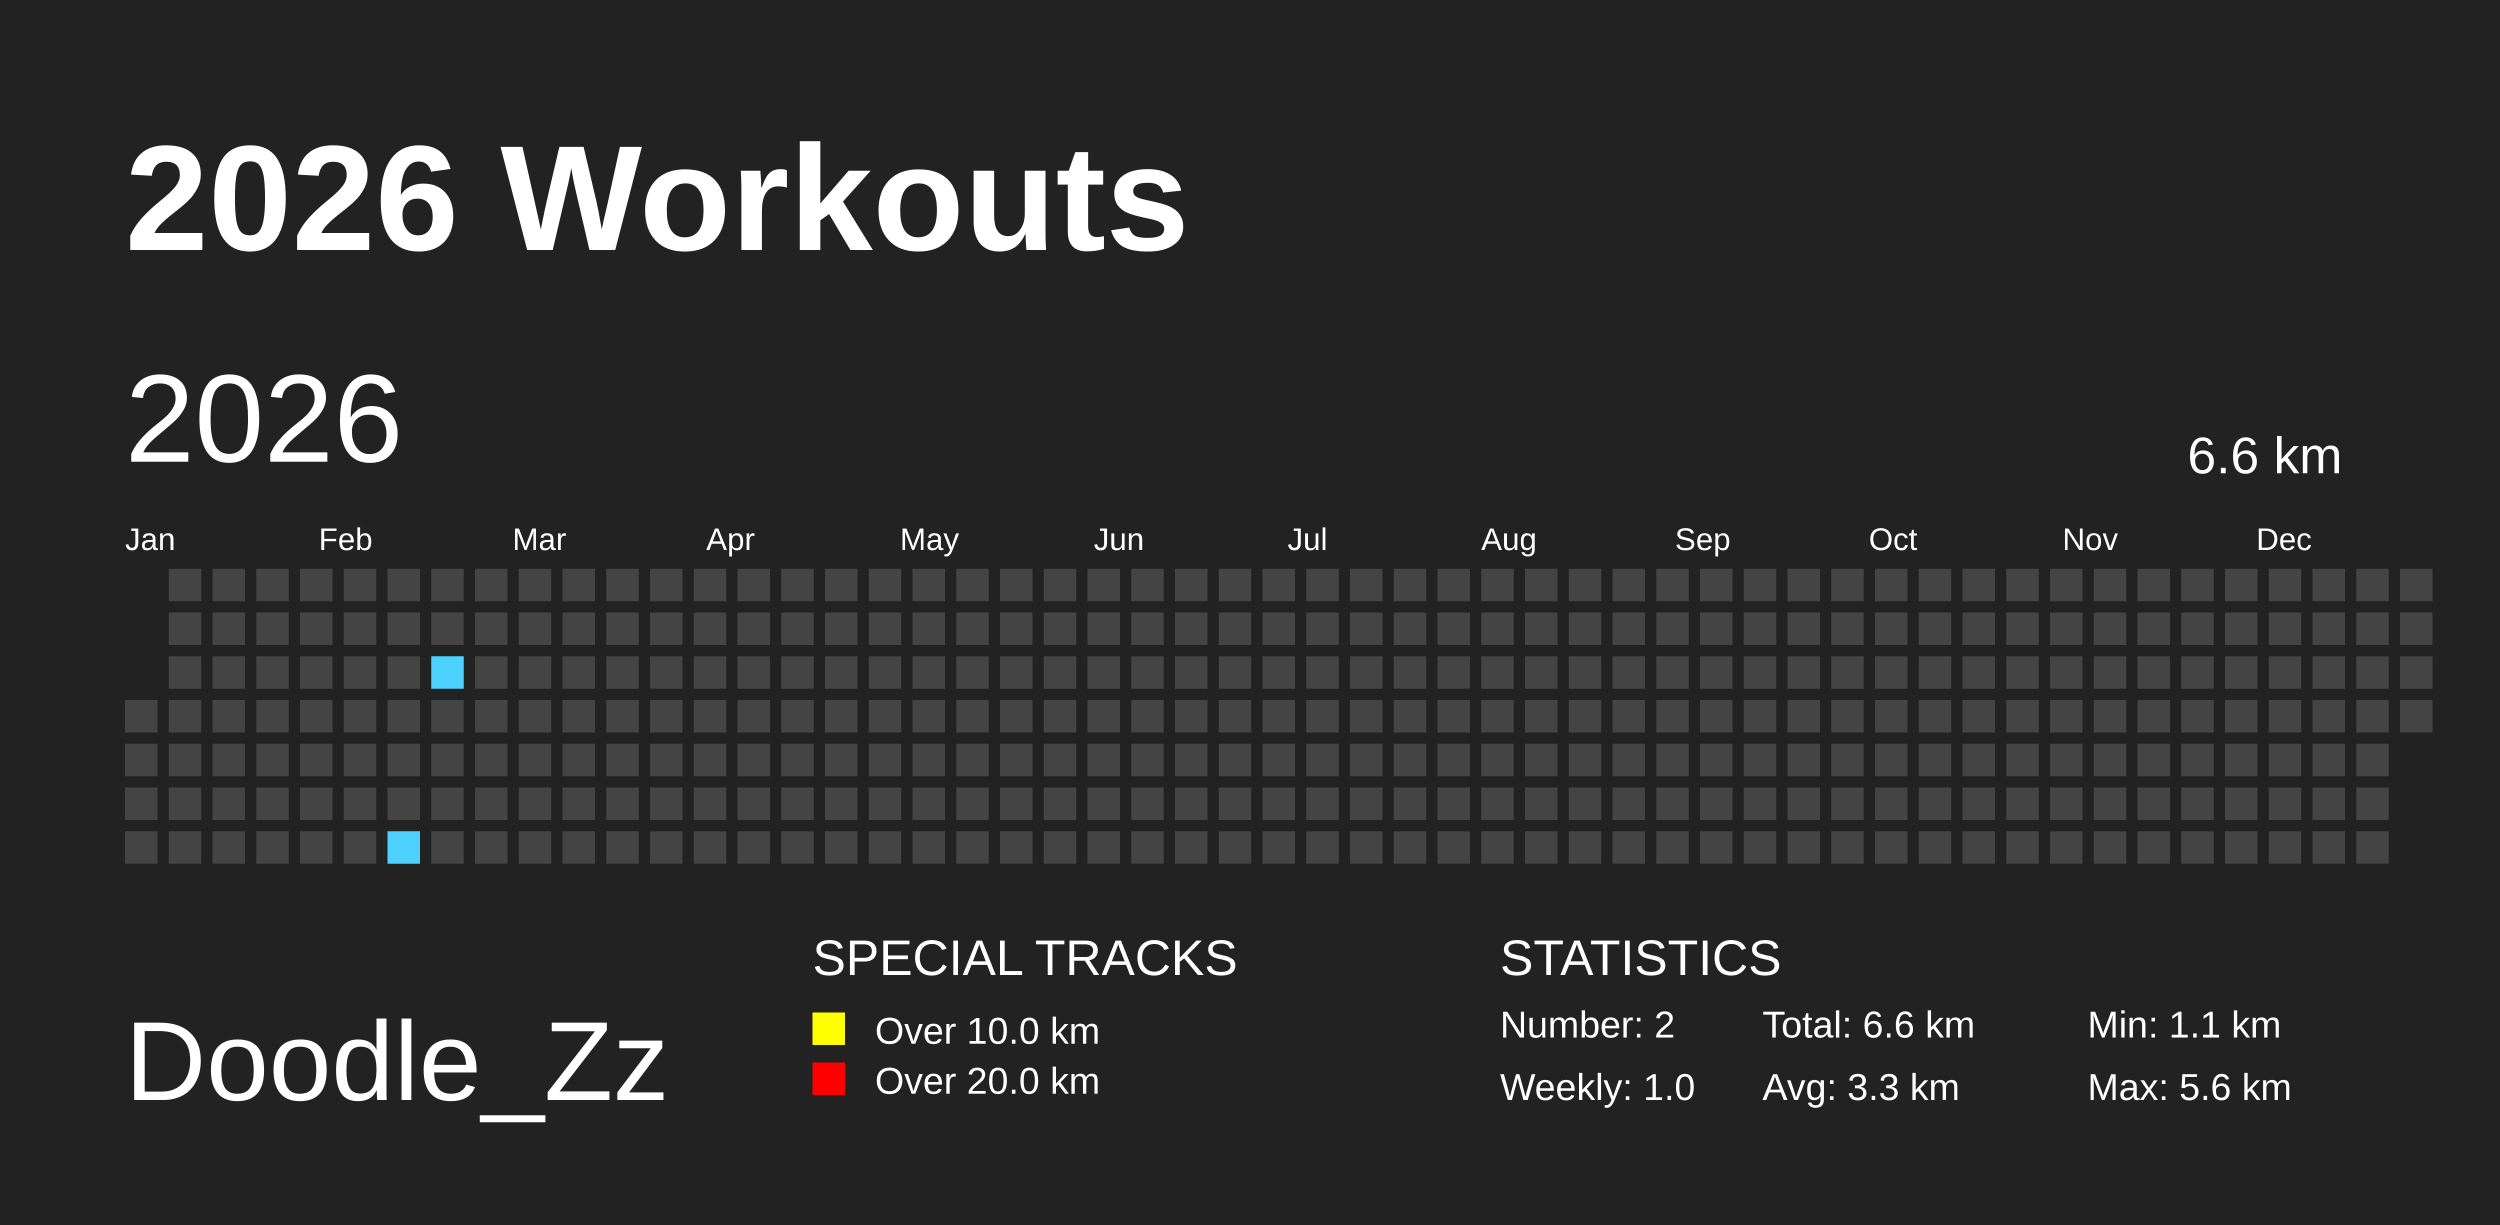
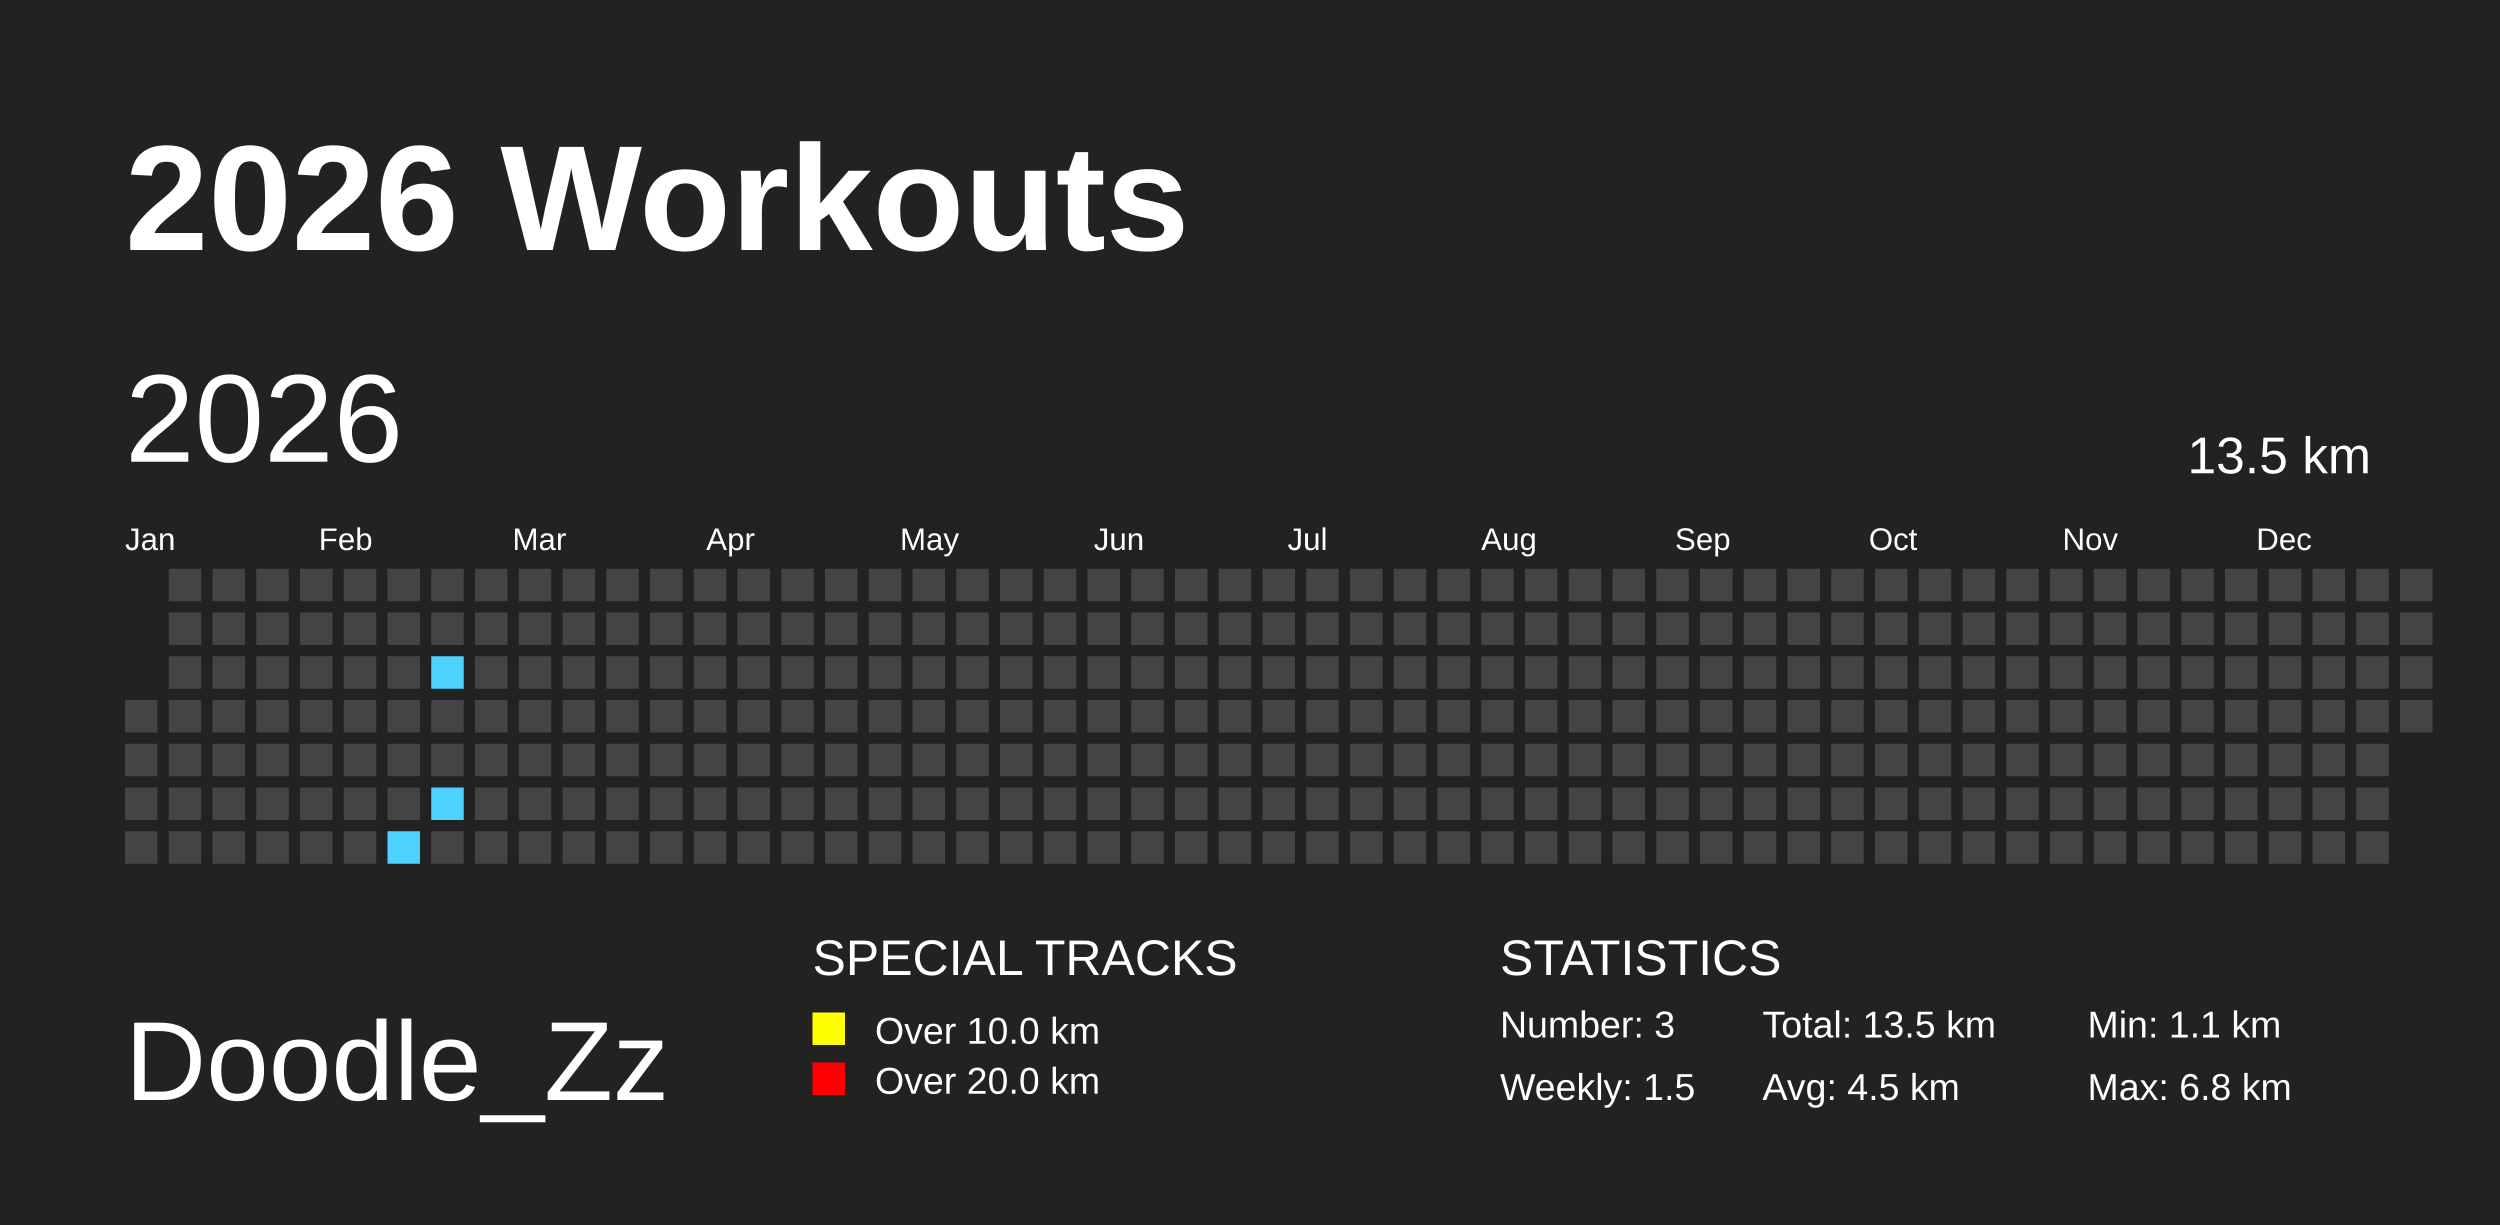
<svg xmlns="http://www.w3.org/2000/svg" baseProfile="full" height="98mm" version="1.1" viewBox="0,0,200,98" width="200mm">
  <defs />
  <rect fill="#222222" height="98" width="200" x="0" y="0" />
  <text fill="#FFFFFF" style="font-size:12px; font-family:Arial; font-weight:bold;" x="10" y="20">2026 Workouts</text>
  <text fill="#FFFFFF" style="font-size:9px; font-family:Arial" x="10" y="88">Doodle_Zz</text>
  <text fill="#FFFFFF" style="font-size:4px; font-family:Arial" x="65" y="78">SPECIAL TRACKS</text>
  <rect fill="yellow" height="2.6" width="2.6" x="65" y="81" />
  <text fill="#FFFFFF" style="font-size:3px; font-family:Arial" x="70" y="83.5">Over 10.0 km</text>
  <rect fill="red" height="2.6" width="2.6" x="65" y="85" />
  <text fill="#FFFFFF" style="font-size:3px; font-family:Arial" x="70" y="87.5">Over 20.0 km</text>
  <text fill="#FFFFFF" style="font-size:4px; font-family:Arial" x="120" y="78">STATISTICS</text>
-   <text fill="#FFFFFF" style="font-size:3px; font-family:Arial" x="120" y="83">Number: 2</text>
-   <text fill="#FFFFFF" style="font-size:3px; font-family:Arial" x="120" y="88">Weekly: 1.0</text>
-   <text fill="#FFFFFF" style="font-size:3px; font-family:Arial" x="141" y="83">Total: 6.6 km</text>
-   <text fill="#FFFFFF" style="font-size:3px; font-family:Arial" x="141" y="88">Avg: 3.3 km</text>
+   <text fill="#FFFFFF" style="font-size:3px; font-family:Arial" x="120" y="83">Number: 3</text>
+   <text fill="#FFFFFF" style="font-size:3px; font-family:Arial" x="120" y="88">Weekly: 1.5</text>
+   <text fill="#FFFFFF" style="font-size:3px; font-family:Arial" x="141" y="83">Total: 13.5 km</text>
+   <text fill="#FFFFFF" style="font-size:3px; font-family:Arial" x="141" y="88">Avg: 4.5 km</text>
  <text fill="#FFFFFF" style="font-size:3px; font-family:Arial" x="167" y="83">Min: 1.1 km</text>
-   <text fill="#FFFFFF" style="font-size:3px; font-family:Arial" x="167" y="88">Max: 5.6 km</text>
+   <text fill="#FFFFFF" style="font-size:3px; font-family:Arial" x="167" y="88">Max: 6.8 km</text>
  <text dominant-baseline="hanging" fill="#FFFFFF" style="font-size:10.0px; font-family:Arial;" x="10" y="30">2026</text>
-   <text dominant-baseline="hanging" fill="#FFFFFF" style="font-size:4.125px; font-family:Arial;" x="175" y="35">6.6 km</text>
+   <text dominant-baseline="hanging" fill="#FFFFFF" style="font-size:4.125px; font-family:Arial;" x="175" y="35">13.5 km</text>
  <text fill="#FFFFFF" style="font-size:2.5px; font-family:Arial" x="10.0" y="44">Jan</text>
  <text fill="#FFFFFF" style="font-size:2.5px; font-family:Arial" x="25.5" y="44">Feb</text>
  <text fill="#FFFFFF" style="font-size:2.5px; font-family:Arial" x="41.0" y="44">Mar</text>
  <text fill="#FFFFFF" style="font-size:2.5px; font-family:Arial" x="56.5" y="44">Apr</text>
  <text fill="#FFFFFF" style="font-size:2.5px; font-family:Arial" x="72.0" y="44">May</text>
  <text fill="#FFFFFF" style="font-size:2.5px; font-family:Arial" x="87.5" y="44">Jun</text>
  <text fill="#FFFFFF" style="font-size:2.5px; font-family:Arial" x="103.0" y="44">Jul</text>
  <text fill="#FFFFFF" style="font-size:2.5px; font-family:Arial" x="118.5" y="44">Aug</text>
  <text fill="#FFFFFF" style="font-size:2.5px; font-family:Arial" x="134.0" y="44">Sep</text>
  <text fill="#FFFFFF" style="font-size:2.5px; font-family:Arial" x="149.5" y="44">Oct</text>
  <text fill="#FFFFFF" style="font-size:2.5px; font-family:Arial" x="165.0" y="44">Nov</text>
  <text fill="#FFFFFF" style="font-size:2.5px; font-family:Arial" x="180.5" y="44">Dec</text>
  <rect fill="#444444" height="2.6" width="2.6" x="10.0" y="56.0" />
  <rect fill="#444444" height="2.6" width="2.6" x="10.0" y="59.5" />
  <rect fill="#444444" height="2.6" width="2.6" x="10.0" y="63.0" />
  <rect fill="#444444" height="2.6" width="2.6" x="10.0" y="66.5" />
  <rect fill="#444444" height="2.6" width="2.6" x="13.5" y="45.5" />
  <rect fill="#444444" height="2.6" width="2.6" x="13.5" y="49.0" />
  <rect fill="#444444" height="2.6" width="2.6" x="13.5" y="52.5" />
  <rect fill="#444444" height="2.6" width="2.6" x="13.5" y="56.0" />
  <rect fill="#444444" height="2.6" width="2.6" x="13.5" y="59.5" />
  <rect fill="#444444" height="2.6" width="2.6" x="13.5" y="63.0" />
  <rect fill="#444444" height="2.6" width="2.6" x="13.5" y="66.5" />
  <rect fill="#444444" height="2.6" width="2.6" x="17.0" y="45.5" />
  <rect fill="#444444" height="2.6" width="2.6" x="17.0" y="49.0" />
  <rect fill="#444444" height="2.6" width="2.6" x="17.0" y="52.5" />
  <rect fill="#444444" height="2.6" width="2.6" x="17.0" y="56.0" />
  <rect fill="#444444" height="2.6" width="2.6" x="17.0" y="59.5" />
  <rect fill="#444444" height="2.6" width="2.6" x="17.0" y="63.0" />
  <rect fill="#444444" height="2.6" width="2.6" x="17.0" y="66.5" />
  <rect fill="#444444" height="2.6" width="2.6" x="20.5" y="45.5" />
  <rect fill="#444444" height="2.6" width="2.6" x="20.5" y="49.0" />
  <rect fill="#444444" height="2.6" width="2.6" x="20.5" y="52.5" />
  <rect fill="#444444" height="2.6" width="2.6" x="20.5" y="56.0" />
  <rect fill="#444444" height="2.6" width="2.6" x="20.5" y="59.5" />
  <rect fill="#444444" height="2.6" width="2.6" x="20.5" y="63.0" />
  <rect fill="#444444" height="2.6" width="2.6" x="20.5" y="66.5" />
  <rect fill="#444444" height="2.6" width="2.6" x="24.0" y="45.5" />
  <rect fill="#444444" height="2.6" width="2.6" x="24.0" y="49.0" />
  <rect fill="#444444" height="2.6" width="2.6" x="24.0" y="52.5" />
  <rect fill="#444444" height="2.6" width="2.6" x="24.0" y="56.0" />
  <rect fill="#444444" height="2.6" width="2.6" x="24.0" y="59.5" />
  <rect fill="#444444" height="2.6" width="2.6" x="24.0" y="63.0" />
  <rect fill="#444444" height="2.6" width="2.6" x="24.0" y="66.5" />
  <rect fill="#444444" height="2.6" width="2.6" x="27.5" y="45.5" />
  <rect fill="#444444" height="2.6" width="2.6" x="27.5" y="49.0" />
  <rect fill="#444444" height="2.6" width="2.6" x="27.5" y="52.5" />
  <rect fill="#444444" height="2.6" width="2.6" x="27.5" y="56.0" />
  <rect fill="#444444" height="2.6" width="2.6" x="27.5" y="59.5" />
  <rect fill="#444444" height="2.6" width="2.6" x="27.5" y="63.0" />
  <rect fill="#444444" height="2.6" width="2.6" x="27.5" y="66.5" />
  <rect fill="#444444" height="2.6" width="2.6" x="31.0" y="45.5" />
  <rect fill="#444444" height="2.6" width="2.6" x="31.0" y="49.0" />
  <rect fill="#444444" height="2.6" width="2.6" x="31.0" y="52.5" />
  <rect fill="#444444" height="2.6" width="2.6" x="31.0" y="56.0" />
  <rect fill="#444444" height="2.6" width="2.6" x="31.0" y="59.5" />
  <rect fill="#444444" height="2.6" width="2.6" x="31.0" y="63.0" />
  <rect fill="#4DD2FF" height="2.6" width="2.6" x="31.0" y="66.5" />
  <rect fill="#444444" height="2.6" width="2.6" x="34.5" y="45.5" />
  <rect fill="#444444" height="2.6" width="2.6" x="34.5" y="49.0" />
  <rect fill="#4DD2FF" height="2.6" width="2.6" x="34.5" y="52.5" />
  <rect fill="#444444" height="2.6" width="2.6" x="34.5" y="56.0" />
  <rect fill="#444444" height="2.6" width="2.6" x="34.5" y="59.5" />
-   <rect fill="#444444" height="2.6" width="2.6" x="34.5" y="63.0" />
+   <rect fill="#4DD2FF" height="2.6" width="2.6" x="34.5" y="63.0" />
  <rect fill="#444444" height="2.6" width="2.6" x="34.5" y="66.5" />
  <rect fill="#444444" height="2.6" width="2.6" x="38.0" y="45.5" />
  <rect fill="#444444" height="2.6" width="2.6" x="38.0" y="49.0" />
  <rect fill="#444444" height="2.6" width="2.6" x="38.0" y="52.5" />
  <rect fill="#444444" height="2.6" width="2.6" x="38.0" y="56.0" />
  <rect fill="#444444" height="2.6" width="2.6" x="38.0" y="59.5" />
  <rect fill="#444444" height="2.6" width="2.6" x="38.0" y="63.0" />
  <rect fill="#444444" height="2.6" width="2.6" x="38.0" y="66.5" />
  <rect fill="#444444" height="2.6" width="2.6" x="41.5" y="45.5" />
  <rect fill="#444444" height="2.6" width="2.6" x="41.5" y="49.0" />
  <rect fill="#444444" height="2.6" width="2.6" x="41.5" y="52.5" />
  <rect fill="#444444" height="2.6" width="2.6" x="41.5" y="56.0" />
  <rect fill="#444444" height="2.6" width="2.6" x="41.5" y="59.5" />
  <rect fill="#444444" height="2.6" width="2.6" x="41.5" y="63.0" />
  <rect fill="#444444" height="2.6" width="2.6" x="41.5" y="66.5" />
  <rect fill="#444444" height="2.6" width="2.6" x="45.0" y="45.5" />
  <rect fill="#444444" height="2.6" width="2.6" x="45.0" y="49.0" />
  <rect fill="#444444" height="2.6" width="2.6" x="45.0" y="52.5" />
  <rect fill="#444444" height="2.6" width="2.6" x="45.0" y="56.0" />
  <rect fill="#444444" height="2.6" width="2.6" x="45.0" y="59.5" />
  <rect fill="#444444" height="2.6" width="2.6" x="45.0" y="63.0" />
  <rect fill="#444444" height="2.6" width="2.6" x="45.0" y="66.5" />
  <rect fill="#444444" height="2.6" width="2.6" x="48.5" y="45.5" />
  <rect fill="#444444" height="2.6" width="2.6" x="48.5" y="49.0" />
  <rect fill="#444444" height="2.6" width="2.6" x="48.5" y="52.5" />
  <rect fill="#444444" height="2.6" width="2.6" x="48.5" y="56.0" />
  <rect fill="#444444" height="2.6" width="2.6" x="48.5" y="59.5" />
  <rect fill="#444444" height="2.6" width="2.6" x="48.5" y="63.0" />
  <rect fill="#444444" height="2.6" width="2.6" x="48.5" y="66.5" />
  <rect fill="#444444" height="2.6" width="2.6" x="52.0" y="45.5" />
  <rect fill="#444444" height="2.6" width="2.6" x="52.0" y="49.0" />
  <rect fill="#444444" height="2.6" width="2.6" x="52.0" y="52.5" />
  <rect fill="#444444" height="2.6" width="2.6" x="52.0" y="56.0" />
  <rect fill="#444444" height="2.6" width="2.6" x="52.0" y="59.5" />
  <rect fill="#444444" height="2.6" width="2.6" x="52.0" y="63.0" />
  <rect fill="#444444" height="2.6" width="2.6" x="52.0" y="66.5" />
  <rect fill="#444444" height="2.6" width="2.6" x="55.5" y="45.5" />
  <rect fill="#444444" height="2.6" width="2.6" x="55.5" y="49.0" />
  <rect fill="#444444" height="2.6" width="2.6" x="55.5" y="52.5" />
  <rect fill="#444444" height="2.6" width="2.6" x="55.5" y="56.0" />
  <rect fill="#444444" height="2.6" width="2.6" x="55.5" y="59.5" />
  <rect fill="#444444" height="2.6" width="2.6" x="55.5" y="63.0" />
  <rect fill="#444444" height="2.6" width="2.6" x="55.5" y="66.5" />
  <rect fill="#444444" height="2.6" width="2.6" x="59.0" y="45.5" />
  <rect fill="#444444" height="2.6" width="2.6" x="59.0" y="49.0" />
  <rect fill="#444444" height="2.6" width="2.6" x="59.0" y="52.5" />
  <rect fill="#444444" height="2.6" width="2.6" x="59.0" y="56.0" />
  <rect fill="#444444" height="2.6" width="2.6" x="59.0" y="59.5" />
  <rect fill="#444444" height="2.6" width="2.6" x="59.0" y="63.0" />
  <rect fill="#444444" height="2.6" width="2.6" x="59.0" y="66.5" />
  <rect fill="#444444" height="2.6" width="2.6" x="62.5" y="45.5" />
  <rect fill="#444444" height="2.6" width="2.6" x="62.5" y="49.0" />
  <rect fill="#444444" height="2.6" width="2.6" x="62.5" y="52.5" />
  <rect fill="#444444" height="2.6" width="2.6" x="62.5" y="56.0" />
  <rect fill="#444444" height="2.6" width="2.6" x="62.5" y="59.5" />
  <rect fill="#444444" height="2.6" width="2.6" x="62.5" y="63.0" />
  <rect fill="#444444" height="2.6" width="2.6" x="62.5" y="66.5" />
  <rect fill="#444444" height="2.6" width="2.6" x="66.0" y="45.5" />
  <rect fill="#444444" height="2.6" width="2.6" x="66.0" y="49.0" />
  <rect fill="#444444" height="2.6" width="2.6" x="66.0" y="52.5" />
  <rect fill="#444444" height="2.6" width="2.6" x="66.0" y="56.0" />
  <rect fill="#444444" height="2.6" width="2.6" x="66.0" y="59.5" />
  <rect fill="#444444" height="2.6" width="2.6" x="66.0" y="63.0" />
  <rect fill="#444444" height="2.6" width="2.6" x="66.0" y="66.5" />
  <rect fill="#444444" height="2.6" width="2.6" x="69.5" y="45.5" />
  <rect fill="#444444" height="2.6" width="2.6" x="69.5" y="49.0" />
  <rect fill="#444444" height="2.6" width="2.6" x="69.5" y="52.5" />
  <rect fill="#444444" height="2.6" width="2.6" x="69.5" y="56.0" />
  <rect fill="#444444" height="2.6" width="2.6" x="69.5" y="59.5" />
  <rect fill="#444444" height="2.6" width="2.6" x="69.5" y="63.0" />
  <rect fill="#444444" height="2.6" width="2.6" x="69.5" y="66.5" />
  <rect fill="#444444" height="2.6" width="2.6" x="73.0" y="45.5" />
  <rect fill="#444444" height="2.6" width="2.6" x="73.0" y="49.0" />
  <rect fill="#444444" height="2.6" width="2.6" x="73.0" y="52.5" />
  <rect fill="#444444" height="2.6" width="2.6" x="73.0" y="56.0" />
  <rect fill="#444444" height="2.6" width="2.6" x="73.0" y="59.5" />
  <rect fill="#444444" height="2.6" width="2.6" x="73.0" y="63.0" />
  <rect fill="#444444" height="2.6" width="2.6" x="73.0" y="66.5" />
  <rect fill="#444444" height="2.6" width="2.6" x="76.5" y="45.5" />
  <rect fill="#444444" height="2.6" width="2.6" x="76.5" y="49.0" />
  <rect fill="#444444" height="2.6" width="2.6" x="76.5" y="52.5" />
  <rect fill="#444444" height="2.6" width="2.6" x="76.5" y="56.0" />
  <rect fill="#444444" height="2.6" width="2.6" x="76.5" y="59.5" />
  <rect fill="#444444" height="2.6" width="2.6" x="76.5" y="63.0" />
  <rect fill="#444444" height="2.6" width="2.6" x="76.5" y="66.5" />
  <rect fill="#444444" height="2.6" width="2.6" x="80.0" y="45.5" />
  <rect fill="#444444" height="2.6" width="2.6" x="80.0" y="49.0" />
  <rect fill="#444444" height="2.6" width="2.6" x="80.0" y="52.5" />
  <rect fill="#444444" height="2.6" width="2.6" x="80.0" y="56.0" />
  <rect fill="#444444" height="2.6" width="2.6" x="80.0" y="59.5" />
  <rect fill="#444444" height="2.6" width="2.6" x="80.0" y="63.0" />
  <rect fill="#444444" height="2.6" width="2.6" x="80.0" y="66.5" />
  <rect fill="#444444" height="2.6" width="2.6" x="83.5" y="45.5" />
  <rect fill="#444444" height="2.6" width="2.6" x="83.5" y="49.0" />
  <rect fill="#444444" height="2.6" width="2.6" x="83.5" y="52.5" />
  <rect fill="#444444" height="2.6" width="2.6" x="83.5" y="56.0" />
  <rect fill="#444444" height="2.6" width="2.6" x="83.5" y="59.5" />
  <rect fill="#444444" height="2.6" width="2.6" x="83.5" y="63.0" />
  <rect fill="#444444" height="2.6" width="2.6" x="83.5" y="66.5" />
  <rect fill="#444444" height="2.6" width="2.6" x="87.0" y="45.5" />
  <rect fill="#444444" height="2.6" width="2.6" x="87.0" y="49.0" />
  <rect fill="#444444" height="2.6" width="2.6" x="87.0" y="52.5" />
  <rect fill="#444444" height="2.6" width="2.6" x="87.0" y="56.0" />
  <rect fill="#444444" height="2.6" width="2.6" x="87.0" y="59.5" />
  <rect fill="#444444" height="2.6" width="2.6" x="87.0" y="63.0" />
  <rect fill="#444444" height="2.6" width="2.6" x="87.0" y="66.5" />
  <rect fill="#444444" height="2.6" width="2.6" x="90.5" y="45.5" />
  <rect fill="#444444" height="2.6" width="2.6" x="90.5" y="49.0" />
  <rect fill="#444444" height="2.6" width="2.6" x="90.5" y="52.5" />
  <rect fill="#444444" height="2.6" width="2.6" x="90.5" y="56.0" />
  <rect fill="#444444" height="2.6" width="2.6" x="90.5" y="59.5" />
  <rect fill="#444444" height="2.6" width="2.6" x="90.5" y="63.0" />
  <rect fill="#444444" height="2.6" width="2.6" x="90.5" y="66.5" />
  <rect fill="#444444" height="2.6" width="2.6" x="94.0" y="45.5" />
  <rect fill="#444444" height="2.6" width="2.6" x="94.0" y="49.0" />
  <rect fill="#444444" height="2.6" width="2.6" x="94.0" y="52.5" />
  <rect fill="#444444" height="2.6" width="2.6" x="94.0" y="56.0" />
  <rect fill="#444444" height="2.6" width="2.6" x="94.0" y="59.5" />
  <rect fill="#444444" height="2.6" width="2.6" x="94.0" y="63.0" />
  <rect fill="#444444" height="2.6" width="2.6" x="94.0" y="66.5" />
  <rect fill="#444444" height="2.6" width="2.6" x="97.5" y="45.5" />
  <rect fill="#444444" height="2.6" width="2.6" x="97.5" y="49.0" />
  <rect fill="#444444" height="2.6" width="2.6" x="97.5" y="52.5" />
  <rect fill="#444444" height="2.6" width="2.6" x="97.5" y="56.0" />
  <rect fill="#444444" height="2.6" width="2.6" x="97.5" y="59.5" />
  <rect fill="#444444" height="2.6" width="2.6" x="97.5" y="63.0" />
  <rect fill="#444444" height="2.6" width="2.6" x="97.5" y="66.5" />
  <rect fill="#444444" height="2.6" width="2.6" x="101.0" y="45.5" />
  <rect fill="#444444" height="2.6" width="2.6" x="101.0" y="49.0" />
  <rect fill="#444444" height="2.6" width="2.6" x="101.0" y="52.5" />
  <rect fill="#444444" height="2.6" width="2.6" x="101.0" y="56.0" />
  <rect fill="#444444" height="2.6" width="2.6" x="101.0" y="59.5" />
  <rect fill="#444444" height="2.6" width="2.6" x="101.0" y="63.0" />
  <rect fill="#444444" height="2.6" width="2.6" x="101.0" y="66.5" />
  <rect fill="#444444" height="2.6" width="2.6" x="104.5" y="45.5" />
  <rect fill="#444444" height="2.6" width="2.6" x="104.5" y="49.0" />
  <rect fill="#444444" height="2.6" width="2.6" x="104.5" y="52.5" />
  <rect fill="#444444" height="2.6" width="2.6" x="104.5" y="56.0" />
  <rect fill="#444444" height="2.6" width="2.6" x="104.5" y="59.5" />
  <rect fill="#444444" height="2.6" width="2.6" x="104.5" y="63.0" />
  <rect fill="#444444" height="2.6" width="2.6" x="104.5" y="66.5" />
  <rect fill="#444444" height="2.6" width="2.6" x="108.0" y="45.5" />
  <rect fill="#444444" height="2.6" width="2.6" x="108.0" y="49.0" />
  <rect fill="#444444" height="2.6" width="2.6" x="108.0" y="52.5" />
  <rect fill="#444444" height="2.6" width="2.6" x="108.0" y="56.0" />
  <rect fill="#444444" height="2.6" width="2.6" x="108.0" y="59.5" />
  <rect fill="#444444" height="2.6" width="2.6" x="108.0" y="63.0" />
  <rect fill="#444444" height="2.6" width="2.6" x="108.0" y="66.5" />
  <rect fill="#444444" height="2.6" width="2.6" x="111.5" y="45.5" />
  <rect fill="#444444" height="2.6" width="2.6" x="111.5" y="49.0" />
  <rect fill="#444444" height="2.6" width="2.6" x="111.5" y="52.5" />
  <rect fill="#444444" height="2.6" width="2.6" x="111.5" y="56.0" />
  <rect fill="#444444" height="2.6" width="2.6" x="111.5" y="59.5" />
  <rect fill="#444444" height="2.6" width="2.6" x="111.5" y="63.0" />
  <rect fill="#444444" height="2.6" width="2.6" x="111.5" y="66.5" />
  <rect fill="#444444" height="2.6" width="2.6" x="115.0" y="45.5" />
  <rect fill="#444444" height="2.6" width="2.6" x="115.0" y="49.0" />
  <rect fill="#444444" height="2.6" width="2.6" x="115.0" y="52.5" />
  <rect fill="#444444" height="2.6" width="2.6" x="115.0" y="56.0" />
  <rect fill="#444444" height="2.6" width="2.6" x="115.0" y="59.5" />
  <rect fill="#444444" height="2.6" width="2.6" x="115.0" y="63.0" />
  <rect fill="#444444" height="2.6" width="2.6" x="115.0" y="66.5" />
  <rect fill="#444444" height="2.6" width="2.6" x="118.5" y="45.5" />
  <rect fill="#444444" height="2.6" width="2.6" x="118.5" y="49.0" />
  <rect fill="#444444" height="2.6" width="2.6" x="118.5" y="52.5" />
  <rect fill="#444444" height="2.6" width="2.6" x="118.5" y="56.0" />
  <rect fill="#444444" height="2.6" width="2.6" x="118.5" y="59.5" />
  <rect fill="#444444" height="2.6" width="2.6" x="118.5" y="63.0" />
  <rect fill="#444444" height="2.6" width="2.6" x="118.5" y="66.5" />
  <rect fill="#444444" height="2.6" width="2.6" x="122.0" y="45.5" />
  <rect fill="#444444" height="2.6" width="2.6" x="122.0" y="49.0" />
  <rect fill="#444444" height="2.6" width="2.6" x="122.0" y="52.5" />
  <rect fill="#444444" height="2.6" width="2.6" x="122.0" y="56.0" />
  <rect fill="#444444" height="2.6" width="2.6" x="122.0" y="59.5" />
  <rect fill="#444444" height="2.6" width="2.6" x="122.0" y="63.0" />
  <rect fill="#444444" height="2.6" width="2.6" x="122.0" y="66.5" />
  <rect fill="#444444" height="2.6" width="2.6" x="125.5" y="45.5" />
  <rect fill="#444444" height="2.6" width="2.6" x="125.5" y="49.0" />
  <rect fill="#444444" height="2.6" width="2.6" x="125.5" y="52.5" />
  <rect fill="#444444" height="2.6" width="2.6" x="125.5" y="56.0" />
  <rect fill="#444444" height="2.6" width="2.6" x="125.5" y="59.5" />
  <rect fill="#444444" height="2.6" width="2.6" x="125.5" y="63.0" />
  <rect fill="#444444" height="2.6" width="2.6" x="125.5" y="66.5" />
  <rect fill="#444444" height="2.6" width="2.6" x="129.0" y="45.5" />
  <rect fill="#444444" height="2.6" width="2.6" x="129.0" y="49.0" />
  <rect fill="#444444" height="2.6" width="2.6" x="129.0" y="52.5" />
  <rect fill="#444444" height="2.6" width="2.6" x="129.0" y="56.0" />
  <rect fill="#444444" height="2.6" width="2.6" x="129.0" y="59.5" />
  <rect fill="#444444" height="2.6" width="2.6" x="129.0" y="63.0" />
  <rect fill="#444444" height="2.6" width="2.6" x="129.0" y="66.5" />
  <rect fill="#444444" height="2.6" width="2.6" x="132.5" y="45.5" />
  <rect fill="#444444" height="2.6" width="2.6" x="132.5" y="49.0" />
  <rect fill="#444444" height="2.6" width="2.6" x="132.5" y="52.5" />
  <rect fill="#444444" height="2.6" width="2.6" x="132.5" y="56.0" />
  <rect fill="#444444" height="2.6" width="2.6" x="132.5" y="59.5" />
  <rect fill="#444444" height="2.6" width="2.6" x="132.5" y="63.0" />
  <rect fill="#444444" height="2.6" width="2.6" x="132.5" y="66.5" />
  <rect fill="#444444" height="2.6" width="2.6" x="136.0" y="45.5" />
  <rect fill="#444444" height="2.6" width="2.6" x="136.0" y="49.0" />
  <rect fill="#444444" height="2.6" width="2.6" x="136.0" y="52.5" />
  <rect fill="#444444" height="2.6" width="2.6" x="136.0" y="56.0" />
  <rect fill="#444444" height="2.6" width="2.6" x="136.0" y="59.5" />
  <rect fill="#444444" height="2.6" width="2.6" x="136.0" y="63.0" />
  <rect fill="#444444" height="2.6" width="2.6" x="136.0" y="66.5" />
  <rect fill="#444444" height="2.6" width="2.6" x="139.5" y="45.5" />
  <rect fill="#444444" height="2.6" width="2.6" x="139.5" y="49.0" />
  <rect fill="#444444" height="2.6" width="2.6" x="139.5" y="52.5" />
  <rect fill="#444444" height="2.6" width="2.6" x="139.5" y="56.0" />
  <rect fill="#444444" height="2.6" width="2.6" x="139.5" y="59.5" />
  <rect fill="#444444" height="2.6" width="2.6" x="139.5" y="63.0" />
  <rect fill="#444444" height="2.6" width="2.6" x="139.5" y="66.5" />
  <rect fill="#444444" height="2.6" width="2.6" x="143.0" y="45.5" />
  <rect fill="#444444" height="2.6" width="2.6" x="143.0" y="49.0" />
  <rect fill="#444444" height="2.6" width="2.6" x="143.0" y="52.5" />
  <rect fill="#444444" height="2.6" width="2.6" x="143.0" y="56.0" />
  <rect fill="#444444" height="2.6" width="2.6" x="143.0" y="59.5" />
  <rect fill="#444444" height="2.6" width="2.6" x="143.0" y="63.0" />
  <rect fill="#444444" height="2.6" width="2.6" x="143.0" y="66.5" />
  <rect fill="#444444" height="2.6" width="2.6" x="146.5" y="45.5" />
  <rect fill="#444444" height="2.6" width="2.6" x="146.5" y="49.0" />
  <rect fill="#444444" height="2.6" width="2.6" x="146.5" y="52.5" />
  <rect fill="#444444" height="2.6" width="2.6" x="146.5" y="56.0" />
  <rect fill="#444444" height="2.6" width="2.6" x="146.5" y="59.5" />
  <rect fill="#444444" height="2.6" width="2.6" x="146.5" y="63.0" />
  <rect fill="#444444" height="2.6" width="2.6" x="146.5" y="66.5" />
  <rect fill="#444444" height="2.6" width="2.6" x="150.0" y="45.5" />
  <rect fill="#444444" height="2.6" width="2.6" x="150.0" y="49.0" />
  <rect fill="#444444" height="2.6" width="2.6" x="150.0" y="52.5" />
  <rect fill="#444444" height="2.6" width="2.6" x="150.0" y="56.0" />
  <rect fill="#444444" height="2.6" width="2.6" x="150.0" y="59.5" />
  <rect fill="#444444" height="2.6" width="2.6" x="150.0" y="63.0" />
  <rect fill="#444444" height="2.6" width="2.6" x="150.0" y="66.5" />
  <rect fill="#444444" height="2.6" width="2.6" x="153.5" y="45.5" />
  <rect fill="#444444" height="2.6" width="2.6" x="153.5" y="49.0" />
  <rect fill="#444444" height="2.6" width="2.6" x="153.5" y="52.5" />
  <rect fill="#444444" height="2.6" width="2.6" x="153.5" y="56.0" />
  <rect fill="#444444" height="2.6" width="2.6" x="153.5" y="59.5" />
  <rect fill="#444444" height="2.6" width="2.6" x="153.5" y="63.0" />
  <rect fill="#444444" height="2.6" width="2.6" x="153.5" y="66.5" />
  <rect fill="#444444" height="2.6" width="2.6" x="157.0" y="45.5" />
  <rect fill="#444444" height="2.6" width="2.6" x="157.0" y="49.0" />
  <rect fill="#444444" height="2.6" width="2.6" x="157.0" y="52.5" />
  <rect fill="#444444" height="2.6" width="2.6" x="157.0" y="56.0" />
  <rect fill="#444444" height="2.6" width="2.6" x="157.0" y="59.5" />
  <rect fill="#444444" height="2.6" width="2.6" x="157.0" y="63.0" />
  <rect fill="#444444" height="2.6" width="2.6" x="157.0" y="66.5" />
  <rect fill="#444444" height="2.6" width="2.6" x="160.5" y="45.5" />
  <rect fill="#444444" height="2.6" width="2.6" x="160.5" y="49.0" />
  <rect fill="#444444" height="2.6" width="2.6" x="160.5" y="52.5" />
  <rect fill="#444444" height="2.6" width="2.6" x="160.5" y="56.0" />
  <rect fill="#444444" height="2.6" width="2.6" x="160.5" y="59.5" />
  <rect fill="#444444" height="2.6" width="2.6" x="160.5" y="63.0" />
  <rect fill="#444444" height="2.6" width="2.6" x="160.5" y="66.5" />
  <rect fill="#444444" height="2.6" width="2.6" x="164.0" y="45.5" />
  <rect fill="#444444" height="2.6" width="2.6" x="164.0" y="49.0" />
  <rect fill="#444444" height="2.6" width="2.6" x="164.0" y="52.5" />
  <rect fill="#444444" height="2.6" width="2.6" x="164.0" y="56.0" />
  <rect fill="#444444" height="2.6" width="2.6" x="164.0" y="59.5" />
  <rect fill="#444444" height="2.6" width="2.6" x="164.0" y="63.0" />
  <rect fill="#444444" height="2.6" width="2.6" x="164.0" y="66.5" />
  <rect fill="#444444" height="2.6" width="2.6" x="167.5" y="45.5" />
  <rect fill="#444444" height="2.6" width="2.6" x="167.5" y="49.0" />
  <rect fill="#444444" height="2.6" width="2.6" x="167.5" y="52.5" />
  <rect fill="#444444" height="2.6" width="2.6" x="167.5" y="56.0" />
  <rect fill="#444444" height="2.6" width="2.6" x="167.5" y="59.5" />
  <rect fill="#444444" height="2.6" width="2.6" x="167.5" y="63.0" />
  <rect fill="#444444" height="2.6" width="2.6" x="167.5" y="66.5" />
  <rect fill="#444444" height="2.6" width="2.6" x="171.0" y="45.5" />
  <rect fill="#444444" height="2.6" width="2.6" x="171.0" y="49.0" />
  <rect fill="#444444" height="2.6" width="2.6" x="171.0" y="52.5" />
  <rect fill="#444444" height="2.6" width="2.6" x="171.0" y="56.0" />
  <rect fill="#444444" height="2.6" width="2.6" x="171.0" y="59.5" />
  <rect fill="#444444" height="2.6" width="2.6" x="171.0" y="63.0" />
  <rect fill="#444444" height="2.6" width="2.6" x="171.0" y="66.5" />
  <rect fill="#444444" height="2.6" width="2.6" x="174.5" y="45.5" />
  <rect fill="#444444" height="2.6" width="2.6" x="174.5" y="49.0" />
  <rect fill="#444444" height="2.6" width="2.6" x="174.5" y="52.5" />
  <rect fill="#444444" height="2.6" width="2.6" x="174.5" y="56.0" />
  <rect fill="#444444" height="2.6" width="2.6" x="174.5" y="59.5" />
  <rect fill="#444444" height="2.6" width="2.6" x="174.5" y="63.0" />
  <rect fill="#444444" height="2.6" width="2.6" x="174.5" y="66.5" />
  <rect fill="#444444" height="2.6" width="2.6" x="178.0" y="45.5" />
  <rect fill="#444444" height="2.6" width="2.6" x="178.0" y="49.0" />
  <rect fill="#444444" height="2.6" width="2.6" x="178.0" y="52.5" />
  <rect fill="#444444" height="2.6" width="2.6" x="178.0" y="56.0" />
  <rect fill="#444444" height="2.6" width="2.6" x="178.0" y="59.5" />
  <rect fill="#444444" height="2.6" width="2.6" x="178.0" y="63.0" />
  <rect fill="#444444" height="2.6" width="2.6" x="178.0" y="66.5" />
  <rect fill="#444444" height="2.6" width="2.6" x="181.5" y="45.5" />
  <rect fill="#444444" height="2.6" width="2.6" x="181.5" y="49.0" />
  <rect fill="#444444" height="2.6" width="2.6" x="181.5" y="52.5" />
  <rect fill="#444444" height="2.6" width="2.6" x="181.5" y="56.0" />
  <rect fill="#444444" height="2.6" width="2.6" x="181.5" y="59.5" />
  <rect fill="#444444" height="2.6" width="2.6" x="181.5" y="63.0" />
  <rect fill="#444444" height="2.6" width="2.6" x="181.5" y="66.5" />
  <rect fill="#444444" height="2.6" width="2.6" x="185.0" y="45.5" />
  <rect fill="#444444" height="2.6" width="2.6" x="185.0" y="49.0" />
  <rect fill="#444444" height="2.6" width="2.6" x="185.0" y="52.5" />
  <rect fill="#444444" height="2.6" width="2.6" x="185.0" y="56.0" />
  <rect fill="#444444" height="2.6" width="2.6" x="185.0" y="59.5" />
  <rect fill="#444444" height="2.6" width="2.6" x="185.0" y="63.0" />
  <rect fill="#444444" height="2.6" width="2.6" x="185.0" y="66.5" />
  <rect fill="#444444" height="2.6" width="2.6" x="188.5" y="45.5" />
  <rect fill="#444444" height="2.6" width="2.6" x="188.5" y="49.0" />
  <rect fill="#444444" height="2.6" width="2.6" x="188.5" y="52.5" />
  <rect fill="#444444" height="2.6" width="2.6" x="188.5" y="56.0" />
  <rect fill="#444444" height="2.6" width="2.6" x="188.5" y="59.5" />
  <rect fill="#444444" height="2.6" width="2.6" x="188.5" y="63.0" />
  <rect fill="#444444" height="2.6" width="2.6" x="188.5" y="66.5" />
  <rect fill="#444444" height="2.6" width="2.6" x="192.0" y="45.5" />
  <rect fill="#444444" height="2.6" width="2.6" x="192.0" y="49.0" />
  <rect fill="#444444" height="2.6" width="2.6" x="192.0" y="52.5" />
  <rect fill="#444444" height="2.6" width="2.6" x="192.0" y="56.0" />
</svg>
